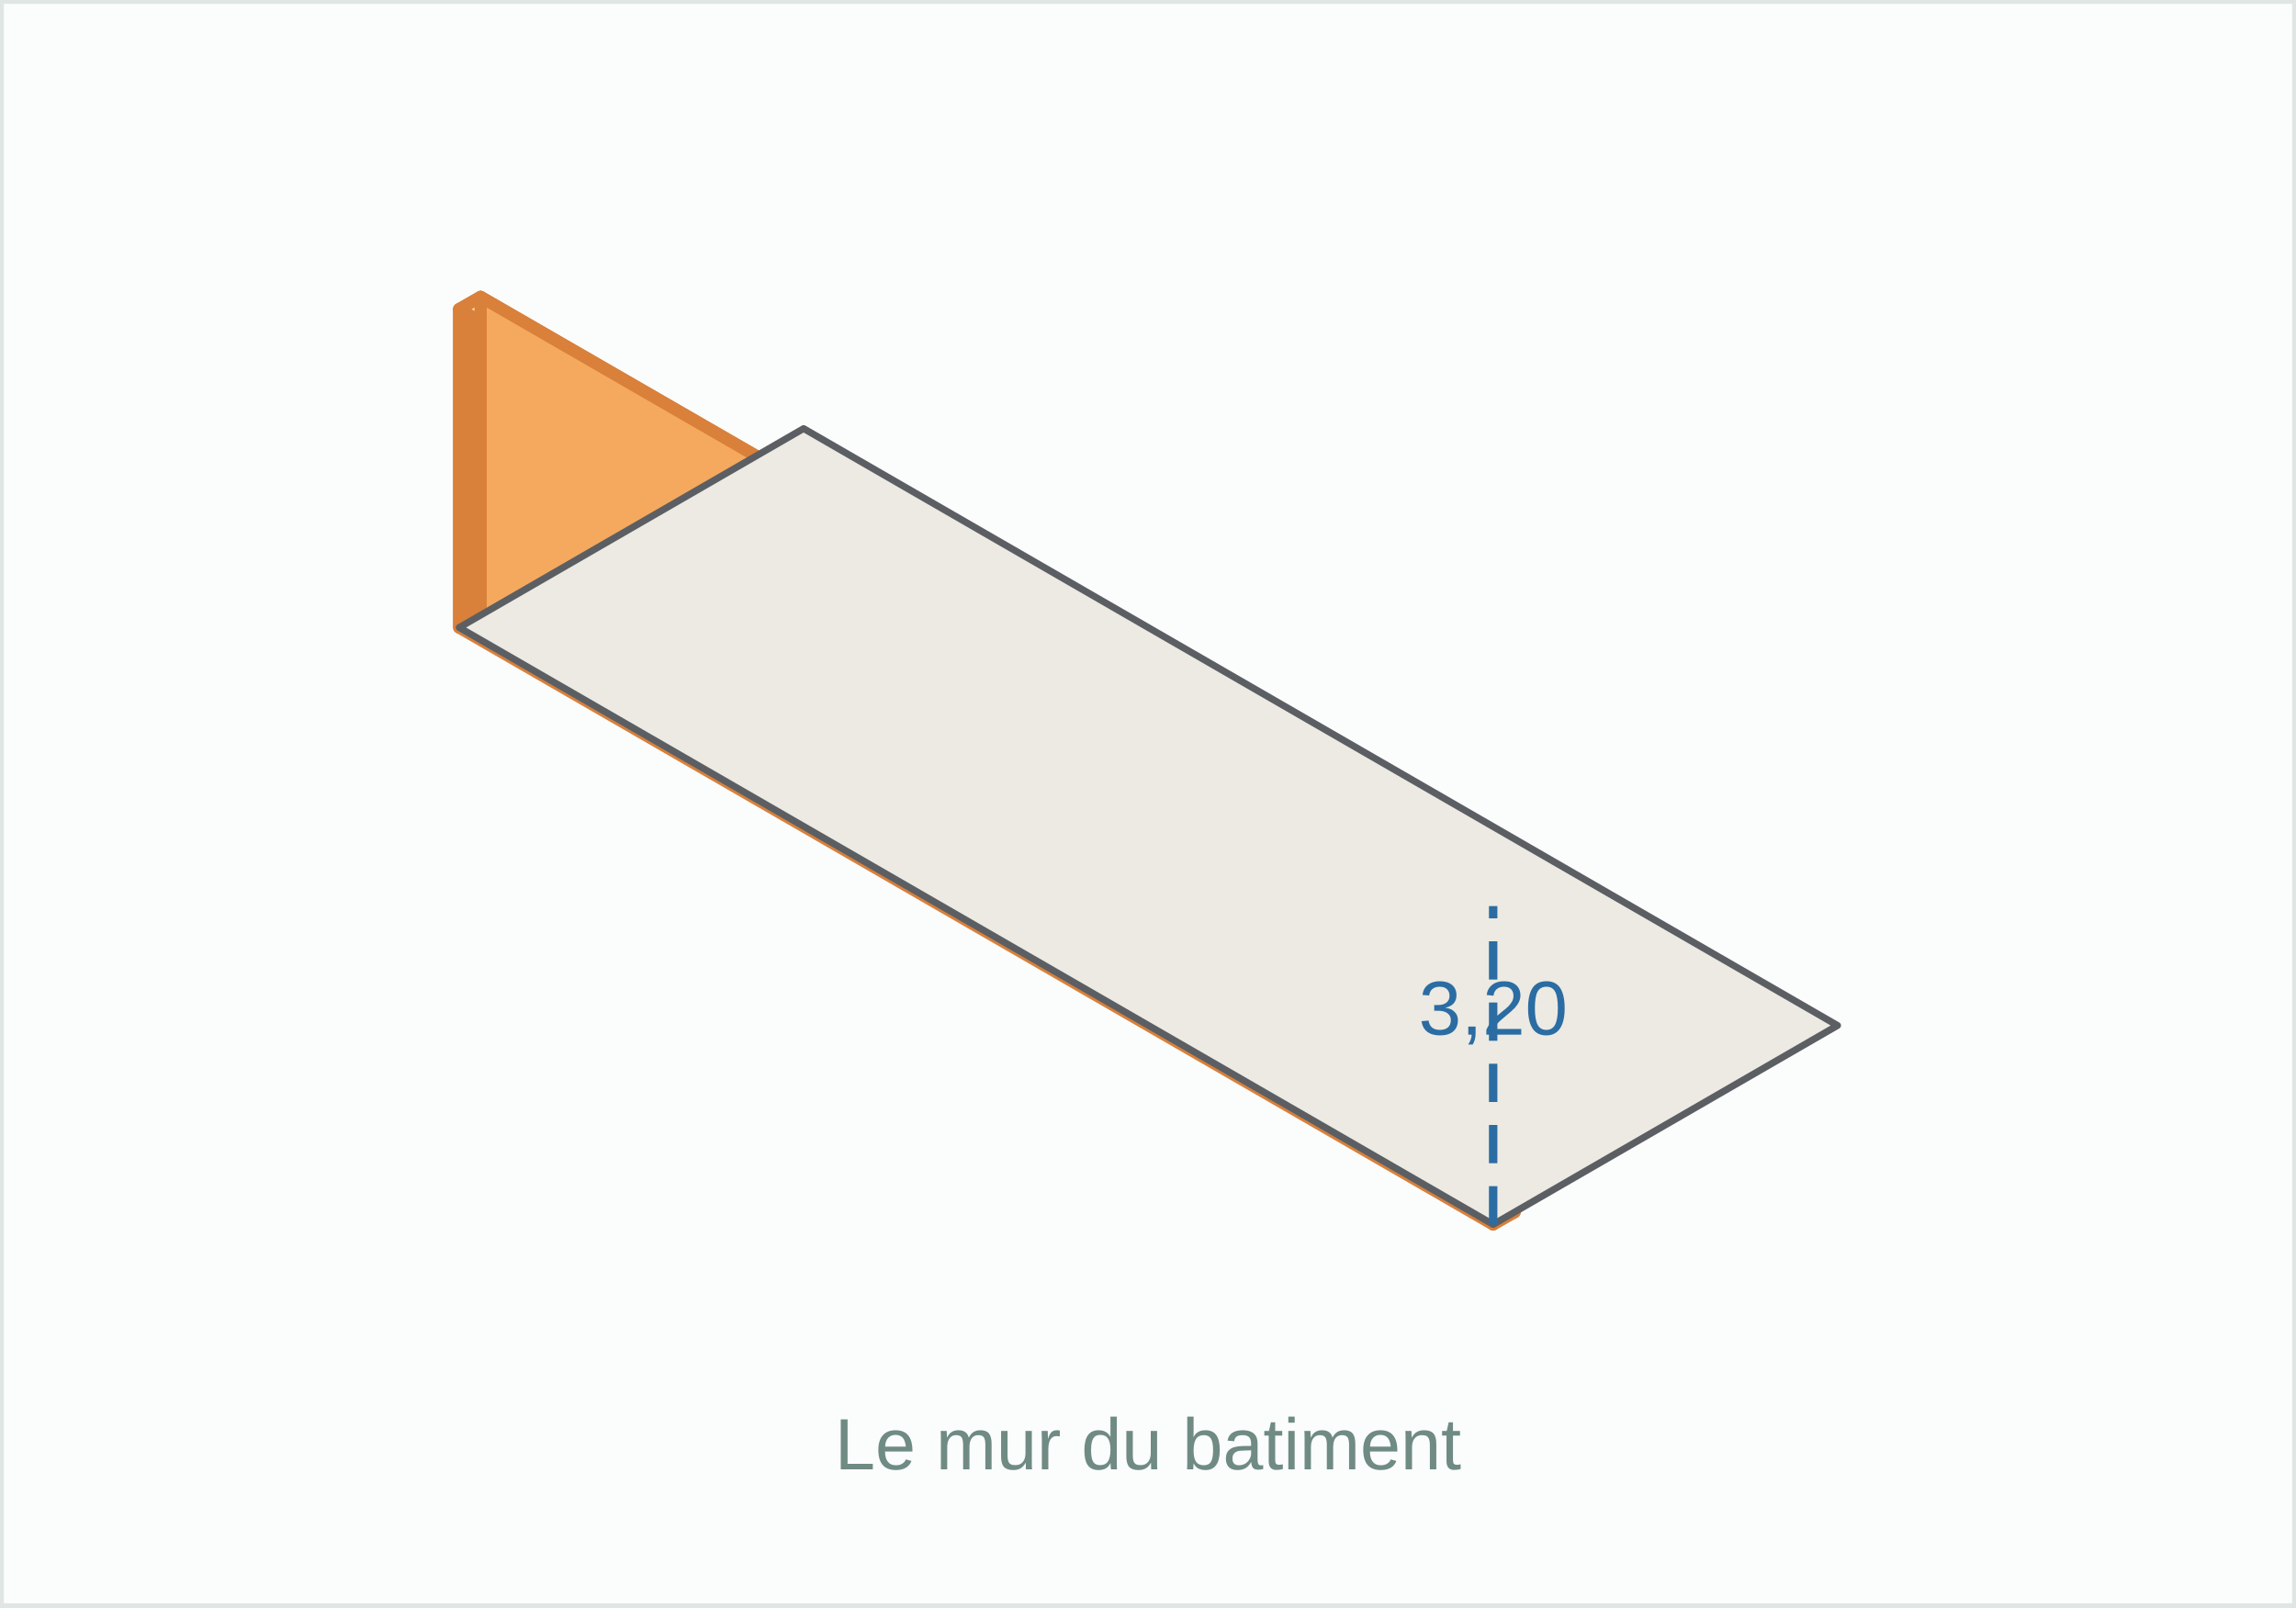
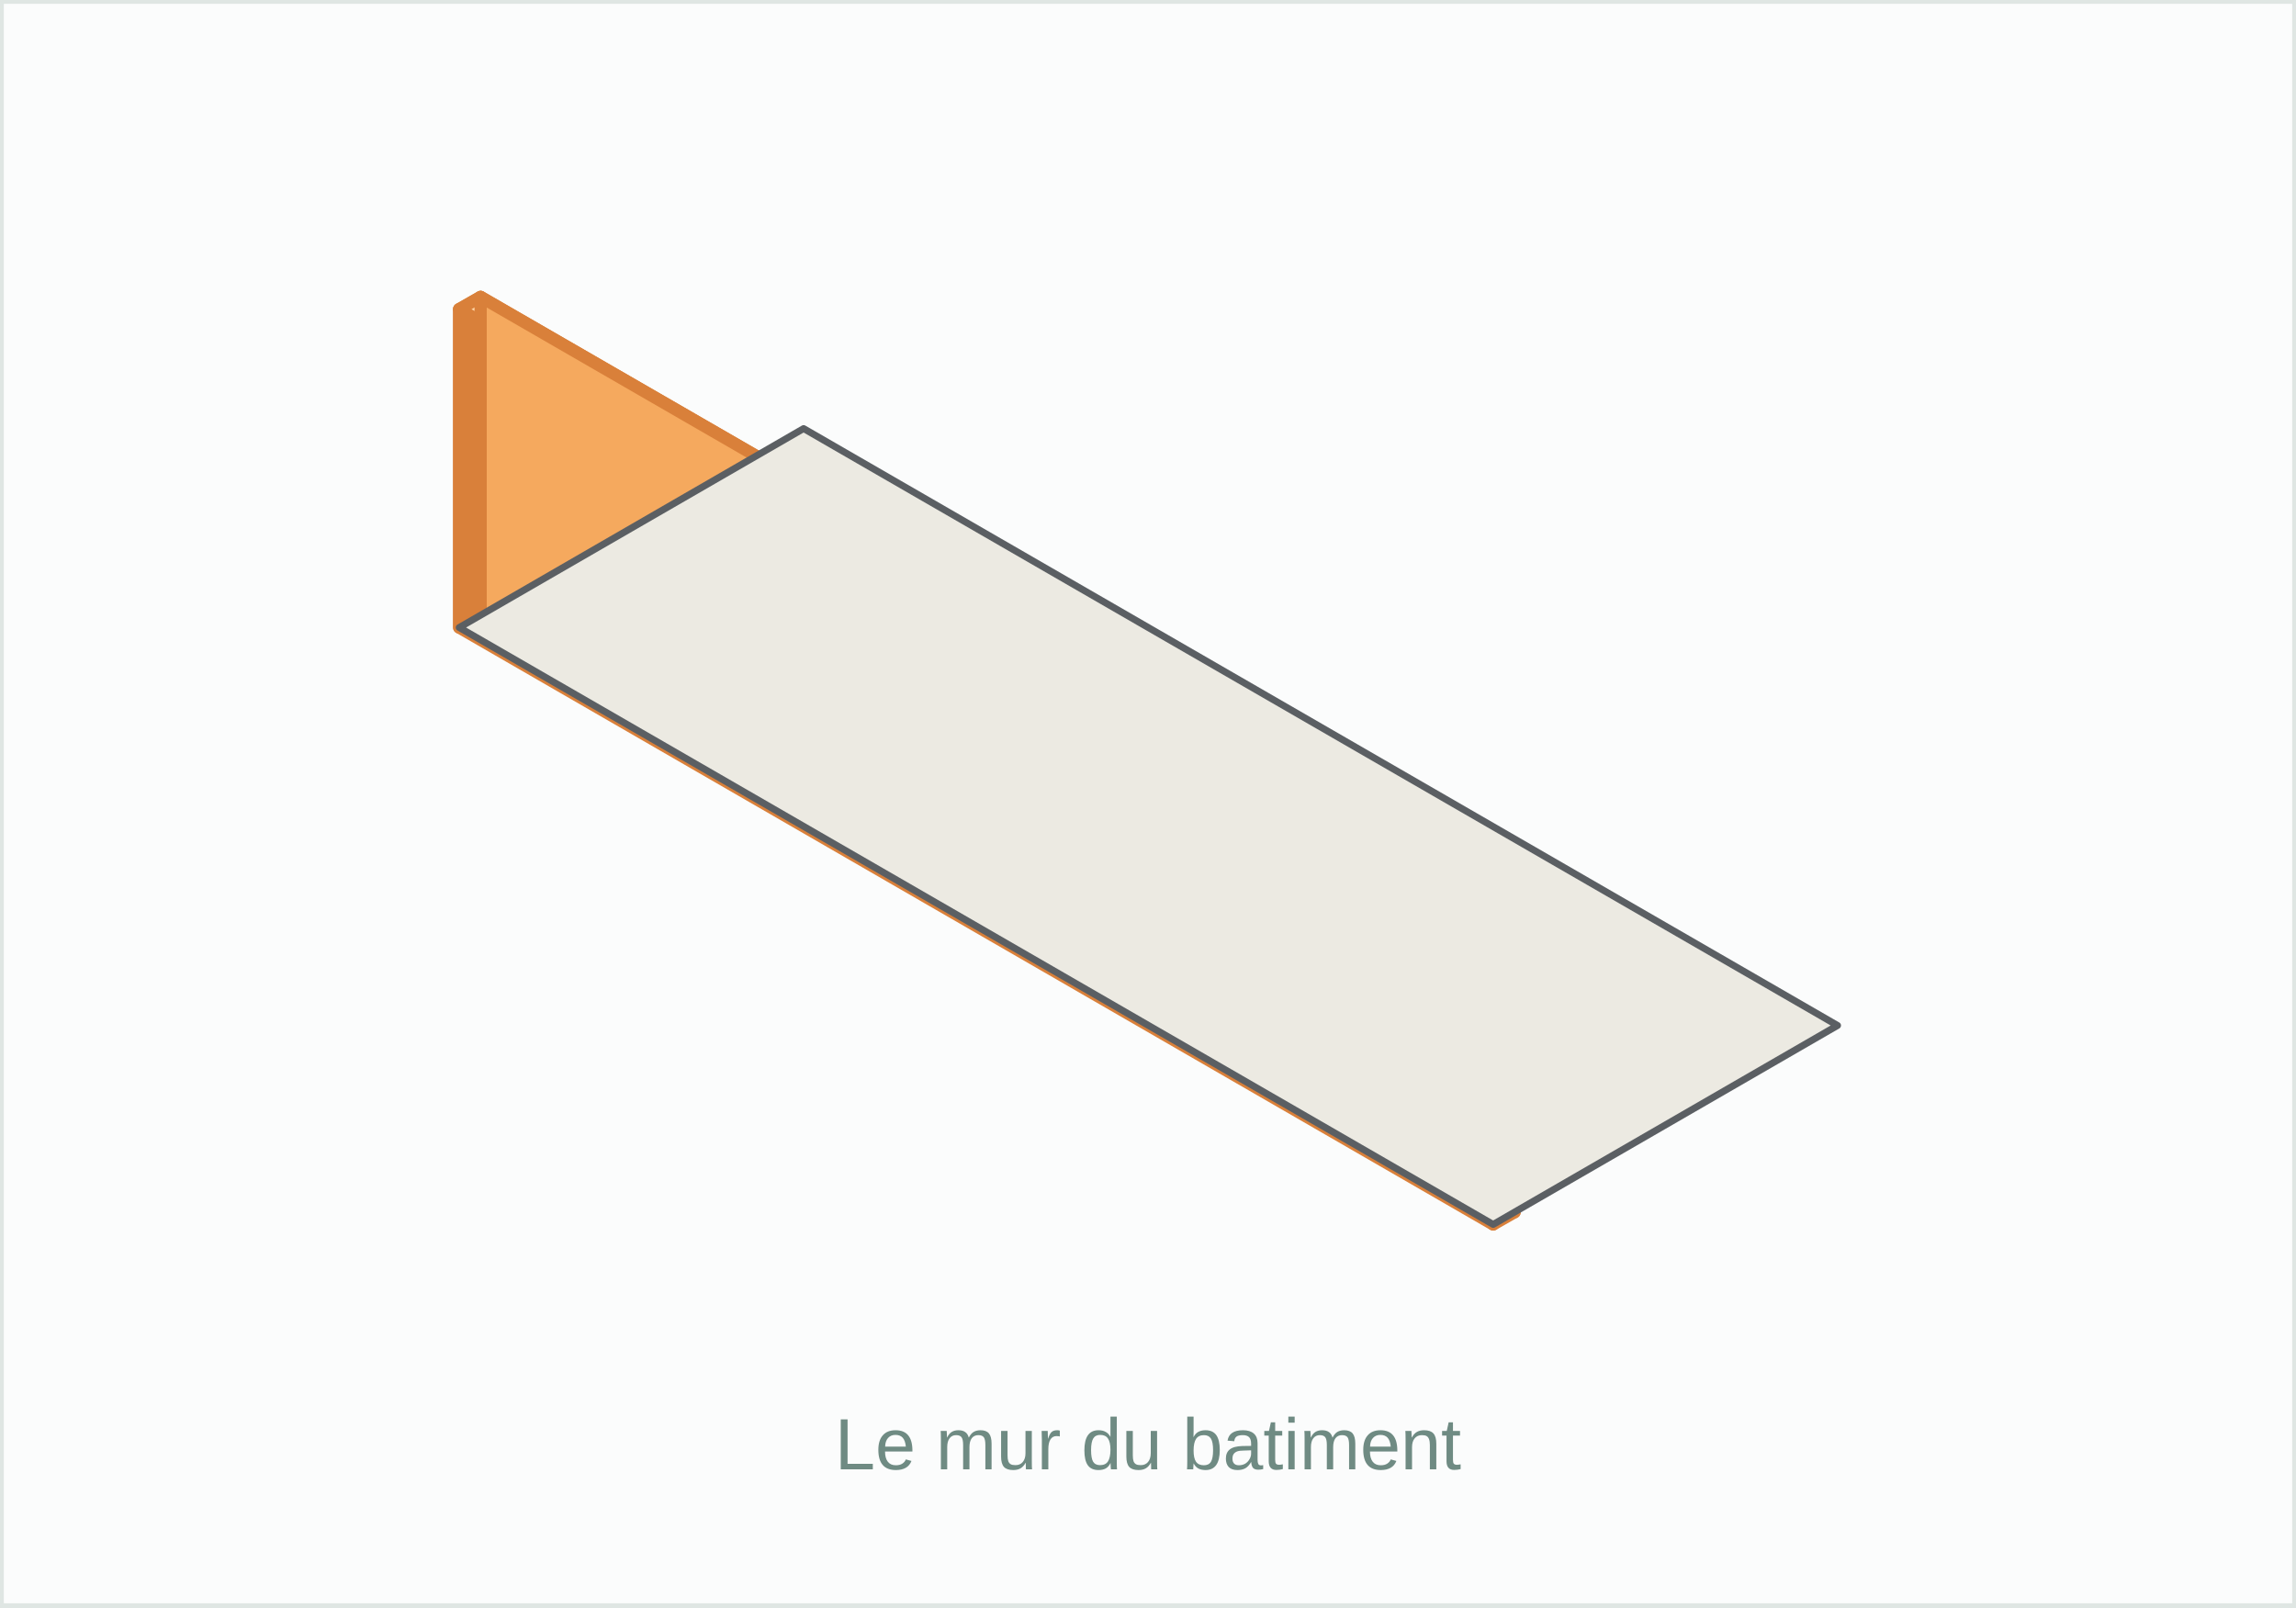
<svg xmlns="http://www.w3.org/2000/svg" viewBox="0 0 300 210" width="300" height="210">
  <rect width="300" height="210" fill="#fbfcfc" stroke="#dfe6e3" />
  <polygon points="60.0,82.0 195.1,160.0 195.1,118.4 60.0,40.4" fill="#d9803a" fill-opacity="1.00" stroke="#d9803a" stroke-width="1.6" stroke-linejoin="round" />
  <polygon points="62.8,80.4 60.0,82.0 60.0,40.4 62.8,38.8" fill="#d9803a" fill-opacity="1.00" stroke="#d9803a" stroke-width="1.6" stroke-linejoin="round" />
  <polygon points="62.8,38.8 197.9,116.8 195.1,118.4 60.0,40.4" fill="#ffd7a8" fill-opacity="1.00" stroke="#d9803a" stroke-width="1.6" stroke-linejoin="round" />
  <polygon points="62.8,80.4 197.9,158.4 197.9,116.8 62.8,38.8" fill="#f5a95e" fill-opacity="1.00" stroke="#d9803a" stroke-width="1.6" stroke-linejoin="round" />
  <polygon points="197.9,158.4 195.1,160.0 195.1,118.4 197.9,116.8" fill="#f5a95e" fill-opacity="1.00" stroke="#d9803a" stroke-width="1.6" stroke-linejoin="round" />
  <polygon points="105.0,56.0 240.1,134.0 195.1,160.0 60.0,82.0" fill="#eceae2" fill-opacity="1.00" stroke="#5b5f63" stroke-width="0.9" stroke-linejoin="round" />
-   <line x1="195.1" y1="160.0" x2="195.1" y2="118.4" stroke="#2b6ca3" stroke-width="1.1" stroke-dasharray="5 3" />
-   <text x="195.1" y="135.2" font-family="Arial" font-size="10" fill="#2b6ca3" text-anchor="middle">3,20</text>
  <text x="150.0" y="192.0" font-family="Arial" font-size="9.5" fill="#6f8b83" text-anchor="middle">Le mur du batiment</text>
</svg>
